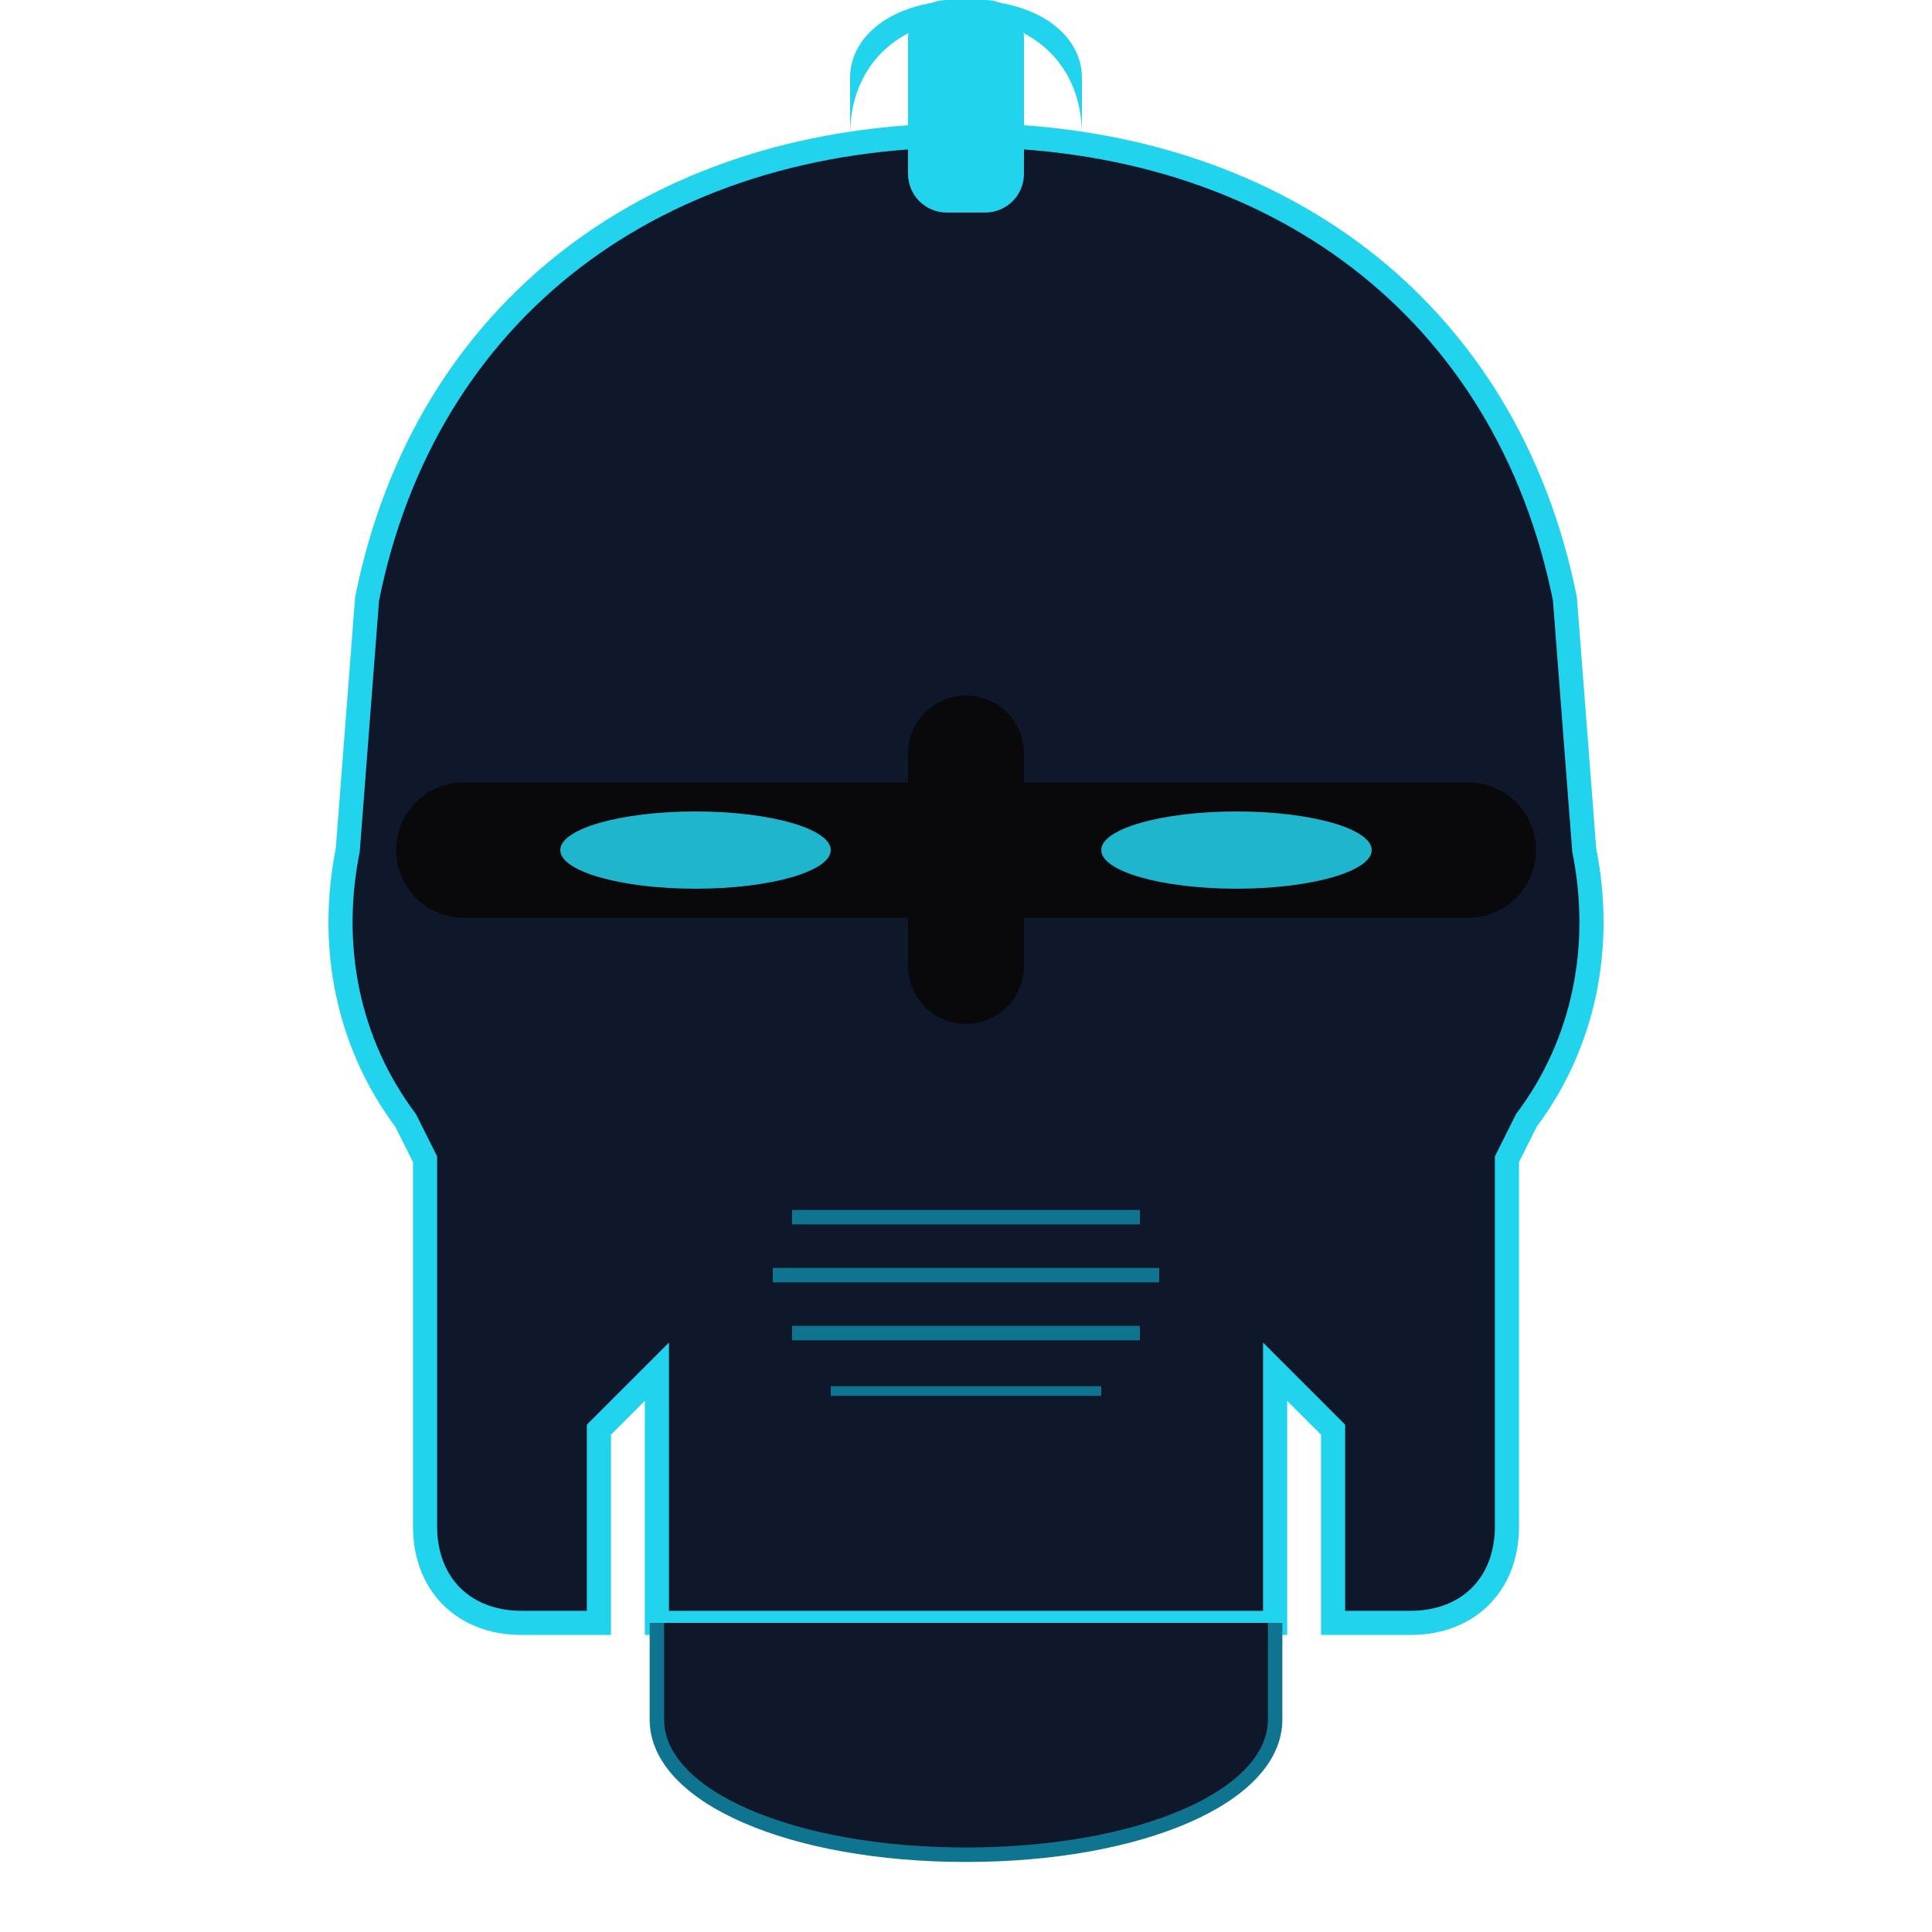
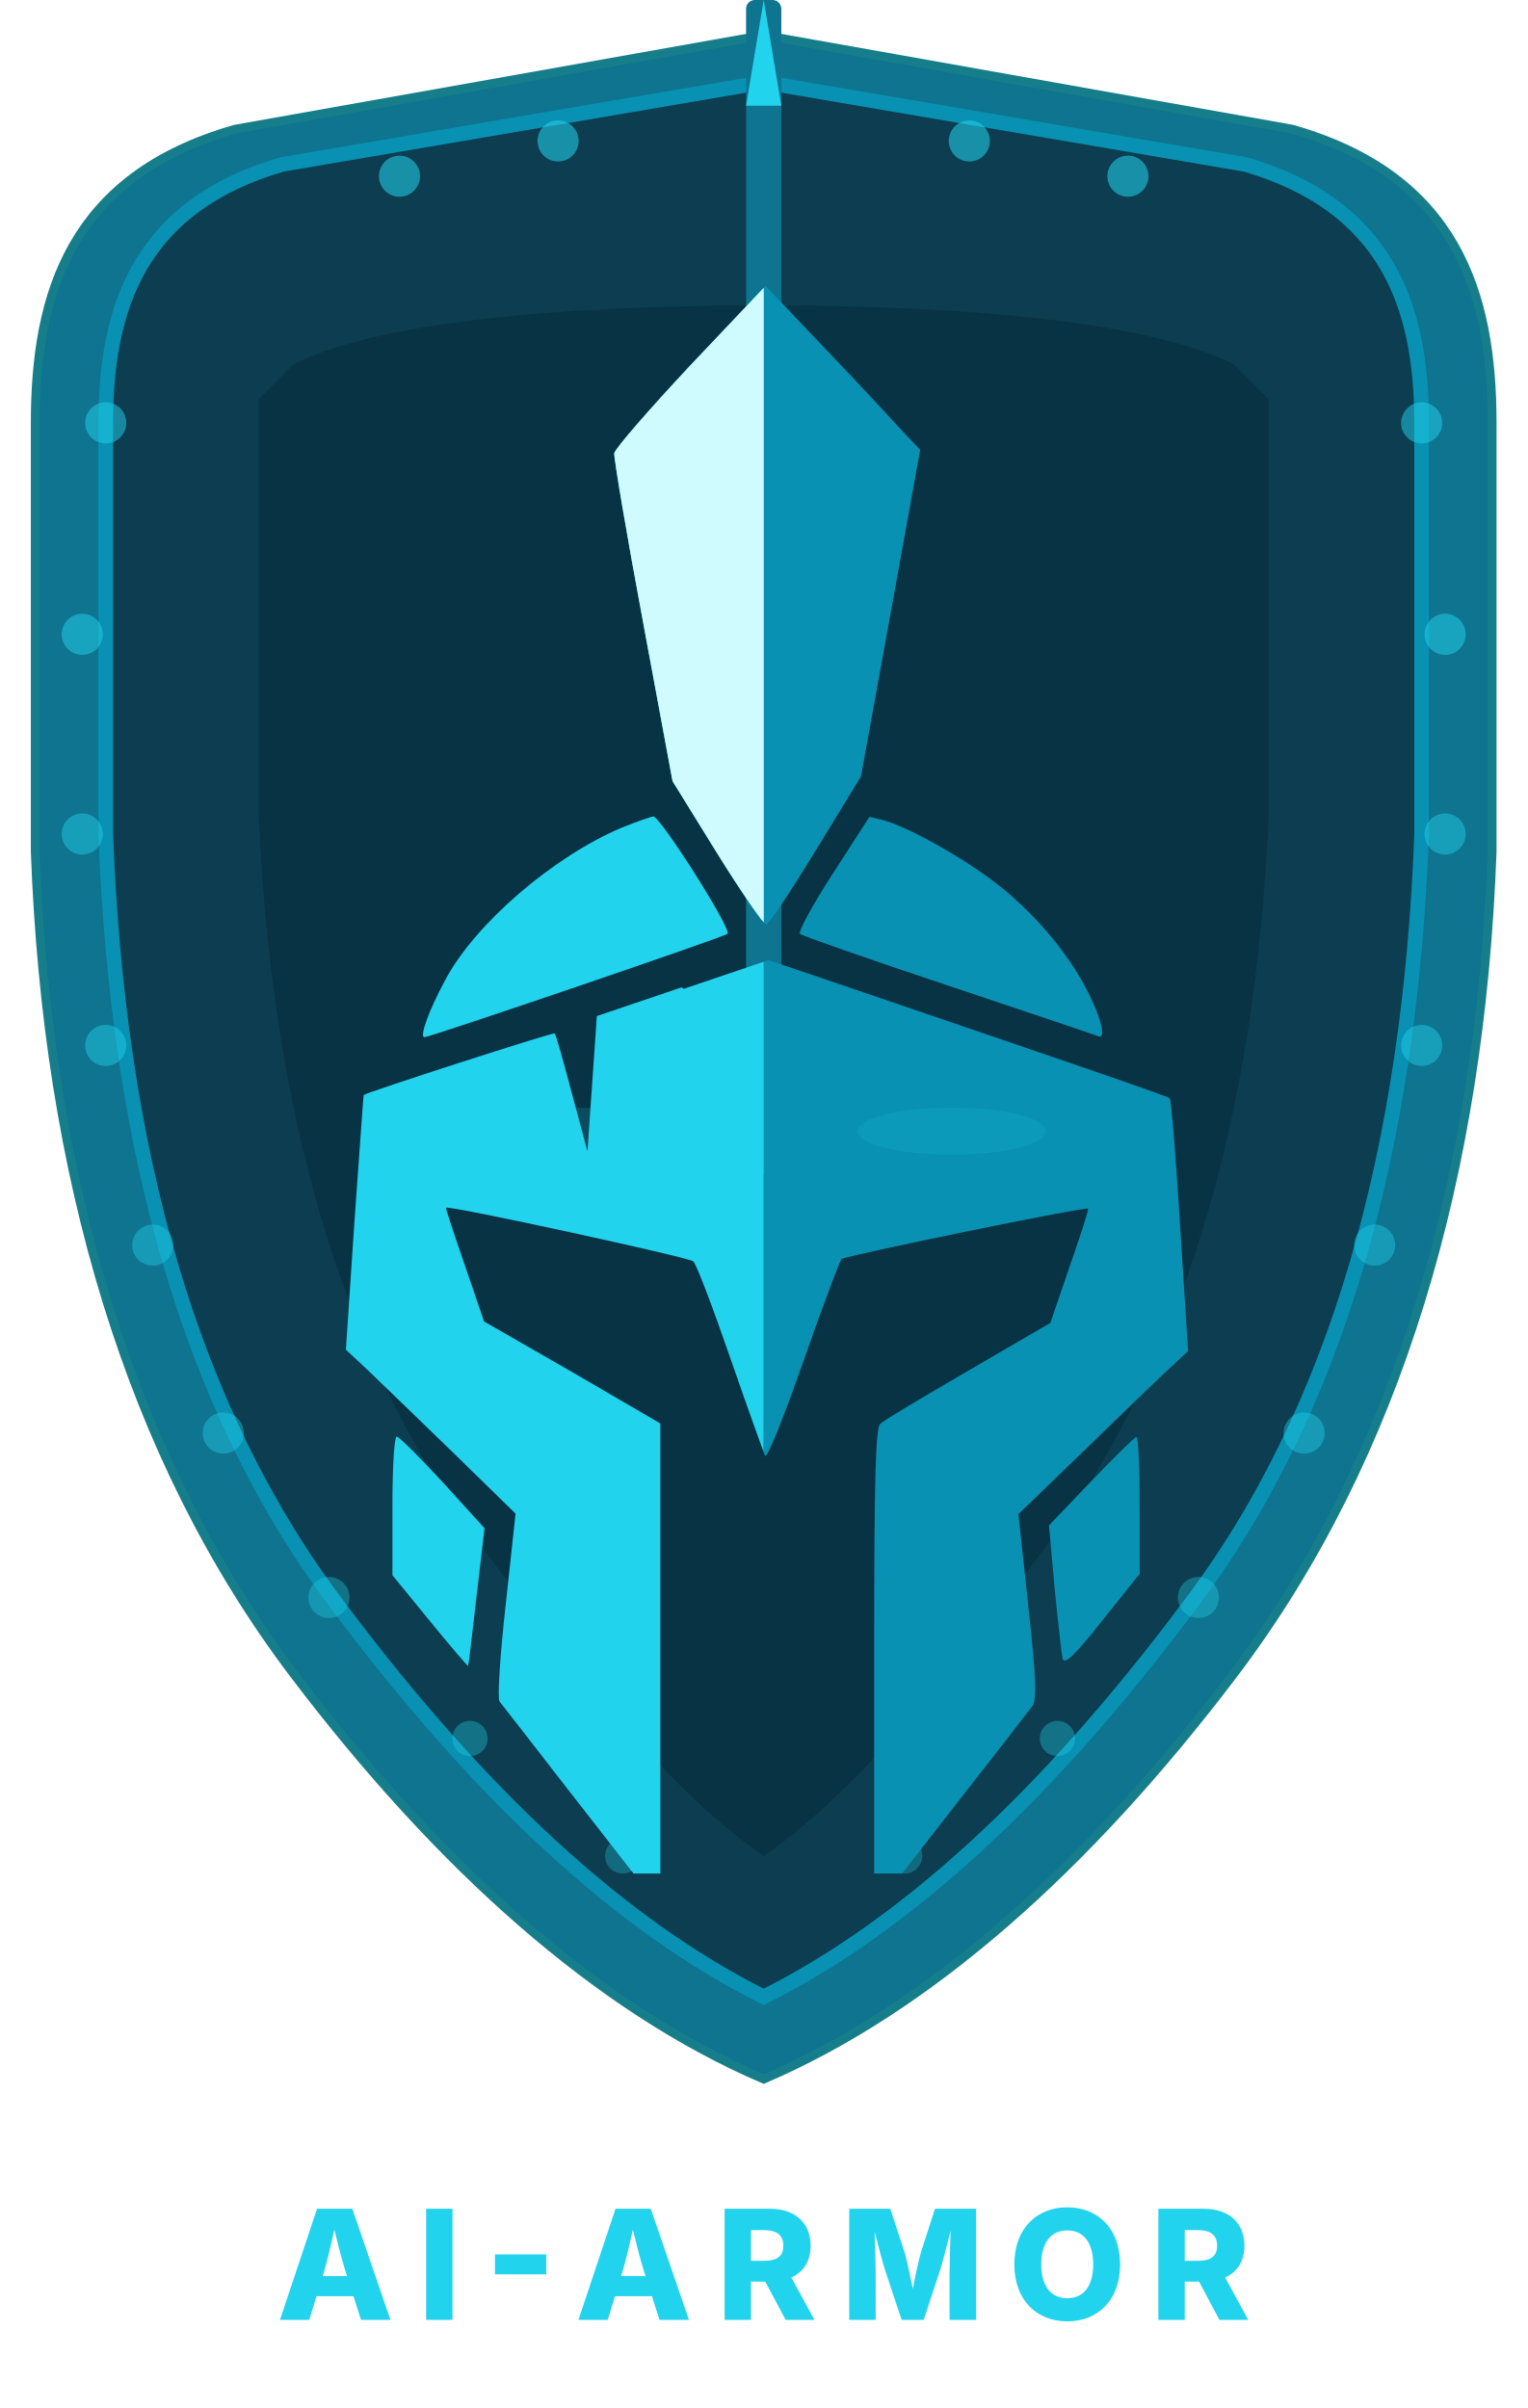
- <svg xmlns="http://www.w3.org/2000/svg" viewBox="0 0 200 200" fill="none">
-   <path d="M100 14            C68 14 44 32 38 62            L36 88            C34 98 36 108 42 116            L44 120            L44 158            C44 164 48 168 54 168            L62 168            L62 148            L68 142            L68 168            L132 168            L132 142            L138 148            L138 168            L146 168            C152 168 156 164 156 158            L156 120            L158 116            C164 108 166 98 164 88            L162 62            C156 32 132 14 100 14Z" fill="#0f172a" stroke="#22d3ee" stroke-width="2.5" />
-   <path d="M88 14 C88 6 94 2 100 2 C106 2 112 6 112 14            L112 8 C112 4 108 0 100 0 C92 0 88 4 88 8Z" fill="#22d3ee" />
-   <rect x="94" y="0" width="12" height="22" rx="4" fill="#22d3ee" />
-   <path d="M96 0 C96 -4 98 -6 100 -6 C102 -6 104 -4 104 0" fill="#22d3ee" />
-   <path d="M48 88 L152 88" stroke="#09090b" stroke-width="14" stroke-linecap="round" />
-   <line x1="100" y1="78" x2="100" y2="100" stroke="#09090b" stroke-width="12" stroke-linecap="round" />
-   <ellipse cx="72" cy="88" rx="14" ry="4" fill="#22d3ee" opacity="0.85" />
-   <ellipse cx="128" cy="88" rx="14" ry="4" fill="#22d3ee" opacity="0.85" />
-   <line x1="82" y1="126" x2="118" y2="126" stroke="#0e7490" stroke-width="1.5" />
-   <line x1="80" y1="132" x2="120" y2="132" stroke="#0e7490" stroke-width="1.5" />
-   <line x1="82" y1="138" x2="118" y2="138" stroke="#0e7490" stroke-width="1.5" />
-   <line x1="86" y1="144" x2="114" y2="144" stroke="#0e7490" stroke-width="1" />
-   <path d="M68 168 L68 178 C68 186 82 192 100 192 C118 192 132 186 132 178 L132 168" fill="#0f172a" stroke="#0e7490" stroke-width="1.5" />
+ <svg xmlns="http://www.w3.org/2000/svg" viewBox="0 0 260 410" fill="none">
+   <path d="M130 6 L220 22 C248 30 254 50 254 72 L254 145 C252 200 238 248 210 285 C185 318 158 342 130 354 C102 342 75 318 50 285 C22 248 8 200 6 145 L6 72 C6 50 12 30 40 22 L130 6 Z" fill="#0e7490" stroke="#167e8a" stroke-width="1.5" />
+   <path d="M130 14 L212 28 C236 35 242 52 242 72 L242 142 C240 195 228 240 202 274 C178 306 154 328 130 340 C106 328 82 306 58 274 C32 240 20 195 18 142 L18 72 C18 52 24 35 48 28 L130 14 Z" fill="#0c3d50" stroke="#0891b2" stroke-width="2.5" />
+   <path d="M130 52 C166 52 196 55 210 62 L216 68 L216 138 C214 185 204 225 182 258 C162 285 146 305 130 316 C114 305 98 285 78 258 C56 225 46 185 44 138 L44 68 L50 62 C64 55 94 52 130 52 Z" fill="#083344" />
+   <circle cx="68" cy="30" r="3.5" fill="#22d3ee" opacity="0.55" />
+   <circle cx="95" cy="24" r="3.5" fill="#22d3ee" opacity="0.55" />
+   <circle cx="165" cy="24" r="3.5" fill="#22d3ee" opacity="0.55" />
+   <circle cx="192" cy="30" r="3.5" fill="#22d3ee" opacity="0.55" />
+   <circle cx="18" cy="72" r="3.5" fill="#22d3ee" opacity="0.5" />
+   <circle cx="14" cy="108" r="3.5" fill="#22d3ee" opacity="0.5" />
+   <circle cx="14" cy="142" r="3.5" fill="#22d3ee" opacity="0.45" />
+   <circle cx="18" cy="178" r="3.5" fill="#22d3ee" opacity="0.45" />
+   <circle cx="26" cy="212" r="3.5" fill="#22d3ee" opacity="0.4" />
+   <circle cx="38" cy="244" r="3.5" fill="#22d3ee" opacity="0.4" />
+   <circle cx="56" cy="272" r="3.5" fill="#22d3ee" opacity="0.35" />
+   <circle cx="80" cy="296" r="3" fill="#22d3ee" opacity="0.35" />
+   <circle cx="106" cy="316" r="3" fill="#22d3ee" opacity="0.3" />
+   <circle cx="242" cy="72" r="3.5" fill="#22d3ee" opacity="0.5" />
+   <circle cx="246" cy="108" r="3.5" fill="#22d3ee" opacity="0.5" />
+   <circle cx="246" cy="142" r="3.5" fill="#22d3ee" opacity="0.45" />
+   <circle cx="242" cy="178" r="3.5" fill="#22d3ee" opacity="0.45" />
+   <circle cx="234" cy="212" r="3.5" fill="#22d3ee" opacity="0.4" />
+   <circle cx="222" cy="244" r="3.5" fill="#22d3ee" opacity="0.4" />
+   <circle cx="204" cy="272" r="3.5" fill="#22d3ee" opacity="0.35" />
+   <circle cx="180" cy="296" r="3" fill="#22d3ee" opacity="0.35" />
+   <circle cx="154" cy="316" r="3" fill="#22d3ee" opacity="0.3" />
+   <rect x="127" y="0" width="6" height="200" rx="1.5" fill="#0e7490" />
+   <path d="M127 18 L130 0 L133 18 Z" fill="#22d3ee" />
+   <svg x="18" y="28" width="224" height="310" viewBox="0 0 280 340" preserveAspectRatio="xMidYMid meet">
+     <defs>
+       <clipPath id="hL">
+         <rect x="0" y="0" width="140" height="340" />
+       </clipPath>
+       <clipPath id="hR">
+         <rect x="140" y="0" width="140" height="340" />
+       </clipPath>
+     </defs>
+     <g clip-path="url(#hR)">
+       <g transform="translate(0,340) scale(0.1,-0.1)" fill="#0891b2" stroke="none">
+         <path d="M1244 3210 c-87 -93 -160 -177 -162 -187 -1 -10 26 -171 61 -358 l63 -340 94 -152 c52 -84 100 -153 105 -153 6 0 53 71 106 158 l96 157 63 347 63 348 -49 52 c-26 29 -100 108 -164 175 l-116 122 -160 -169z" />
+         <path d="M1098 2226 c-145 -61 -313 -205 -376 -325 -35 -65 -55 -121 -44 -121 12 0 637 213 645 220 10 9 -143 250 -158 250 -5 -1 -35 -11 -67 -24z" />
+         <path d="M1547 2128 c-43 -66 -74 -124 -70 -128 4 -4 147 -54 318 -111 170 -57 313 -105 317 -107 17 -7 7 37 -22 94 -42 84 -117 172 -201 236 -73 55 -190 120 -239 131 l-25 6 -78 -121z" />
+         <path d="M1225 1886 l-180 -61 -10 -144 -10 -144 -33 123 c-18 68 -34 126 -37 128 -3 3 -402 -126 -406 -131 -1 -1 -9 -123 -20 -272 l-18 -270 47 -44 c26 -25 107 -103 181 -175 l133 -130 -21 -194 c-12 -108 -18 -200 -13 -206 5 -6 71 -91 147 -189 l138 -177 29 0 28 0 0 479 0 479 -187 109 -188 108 -41 120 c-23 66 -41 121 -40 122 5 6 519 -106 526 -114 7 -6 42 -99 79 -206 37 -107 71 -201 74 -208 4 -7 40 83 81 200 41 117 78 216 82 219 13 8 519 112 524 107 2 -2 -16 -57 -39 -123 l-41 -120 -175 -102 c-96 -56 -181 -106 -187 -113 -10 -8 -13 -118 -13 -485 l0 -475 28 0 29 0 134 172 c74 94 139 179 146 188 9 13 8 59 -9 212 l-21 196 149 144 c82 80 163 158 181 174 l31 29 -17 267 c-9 147 -19 269 -22 271 -3 4 -172 62 -759 262 l-95 32 -180 -61z" />
+         <path d="M610 783 l0 -148 80 -98 c44 -54 81 -97 81 -95 1 1 9 68 18 148 l17 145 -89 98 c-49 53 -93 97 -98 97 -5 0 -9 -66 -9 -147z" />
+         <path d="M2096 834 l-89 -93 12 -133 c7 -73 15 -141 17 -151 4 -13 25 6 85 82 l79 99 0 146 c0 80 -3 145 -7 145 -5 -1 -48 -44 -97 -95z" />
+       </g>
+     </g>
+     <g clip-path="url(#hL)">
+       <g transform="translate(0,340) scale(0.1,-0.1)" fill="#22d3ee" stroke="none">
+         <path d="M1244 3210 c-87 -93 -160 -177 -162 -187 -1 -10 26 -171 61 -358 l63 -340 94 -152 c52 -84 100 -153 105 -153 6 0 53 71 106 158 l96 157 63 347 63 348 -49 52 c-26 29 -100 108 -164 175 l-116 122 -160 -169z" />
+         <path d="M1098 2226 c-145 -61 -313 -205 -376 -325 -35 -65 -55 -121 -44 -121 12 0 637 213 645 220 10 9 -143 250 -158 250 -5 -1 -35 -11 -67 -24z" />
+         <path d="M1547 2128 c-43 -66 -74 -124 -70 -128 4 -4 147 -54 318 -111 170 -57 313 -105 317 -107 17 -7 7 37 -22 94 -42 84 -117 172 -201 236 -73 55 -190 120 -239 131 l-25 6 -78 -121z" />
+         <path d="M1225 1886 l-180 -61 -10 -144 -10 -144 -33 123 c-18 68 -34 126 -37 128 -3 3 -402 -126 -406 -131 -1 -1 -9 -123 -20 -272 l-18 -270 47 -44 c26 -25 107 -103 181 -175 l133 -130 -21 -194 c-12 -108 -18 -200 -13 -206 5 -6 71 -91 147 -189 l138 -177 29 0 28 0 0 479 0 479 -187 109 -188 108 -41 120 c-23 66 -41 121 -40 122 5 6 519 -106 526 -114 7 -6 42 -99 79 -206 37 -107 71 -201 74 -208 4 -7 40 83 81 200 41 117 78 216 82 219 13 8 519 112 524 107 2 -2 -16 -57 -39 -123 l-41 -120 -175 -102 c-96 -56 -181 -106 -187 -113 -10 -8 -13 -118 -13 -485 l0 -475 28 0 29 0 134 172 c74 94 139 179 146 188 9 13 8 59 -9 212 l-21 196 149 144 c82 80 163 158 181 174 l31 29 -17 267 c-9 147 -19 269 -22 271 -3 4 -172 62 -759 262 l-95 32 -180 -61z" />
+         <path d="M610 783 l0 -148 80 -98 c44 -54 81 -97 81 -95 1 1 9 68 18 148 l17 145 -89 98 c-49 53 -93 97 -98 97 -5 0 -9 -66 -9 -147z" />
+         <path d="M2096 834 l-89 -93 12 -133 c7 -73 15 -141 17 -151 4 -13 25 6 85 82 l79 99 0 146 c0 80 -3 145 -7 145 -5 -1 -48 -44 -97 -95z" />
+       </g>
+     </g>
+     <g clip-path="url(#hL)">
+       <g transform="translate(0,340) scale(0.1,-0.1)" fill="#cffafe" stroke="none">
+         <path d="M1244 3210 c-87 -93 -160 -177 -162 -187 -1 -10 26 -171 61 -358 l63 -340 94 -152 c52 -84 100 -153 105 -153 6 0 53 71 106 158 l96 157 63 347 63 348 -49 52 c-26 29 -100 108 -164 175 l-116 122 -160 -169z" />
+       </g>
+     </g>
+     <ellipse cx="100" cy="182" rx="20" ry="5" fill="#22d3ee" opacity="0.15" />
+     <ellipse cx="180" cy="182" rx="20" ry="5" fill="#22d3ee" opacity="0.15" />
+   </svg>
+   <text x="130" y="395" text-anchor="middle" font-family="Inter,SF Pro Display,Helvetica Neue,Arial,sans-serif" font-size="26" font-weight="800" letter-spacing="4" fill="#22d3ee">AI-ARMOR</text>
</svg>
